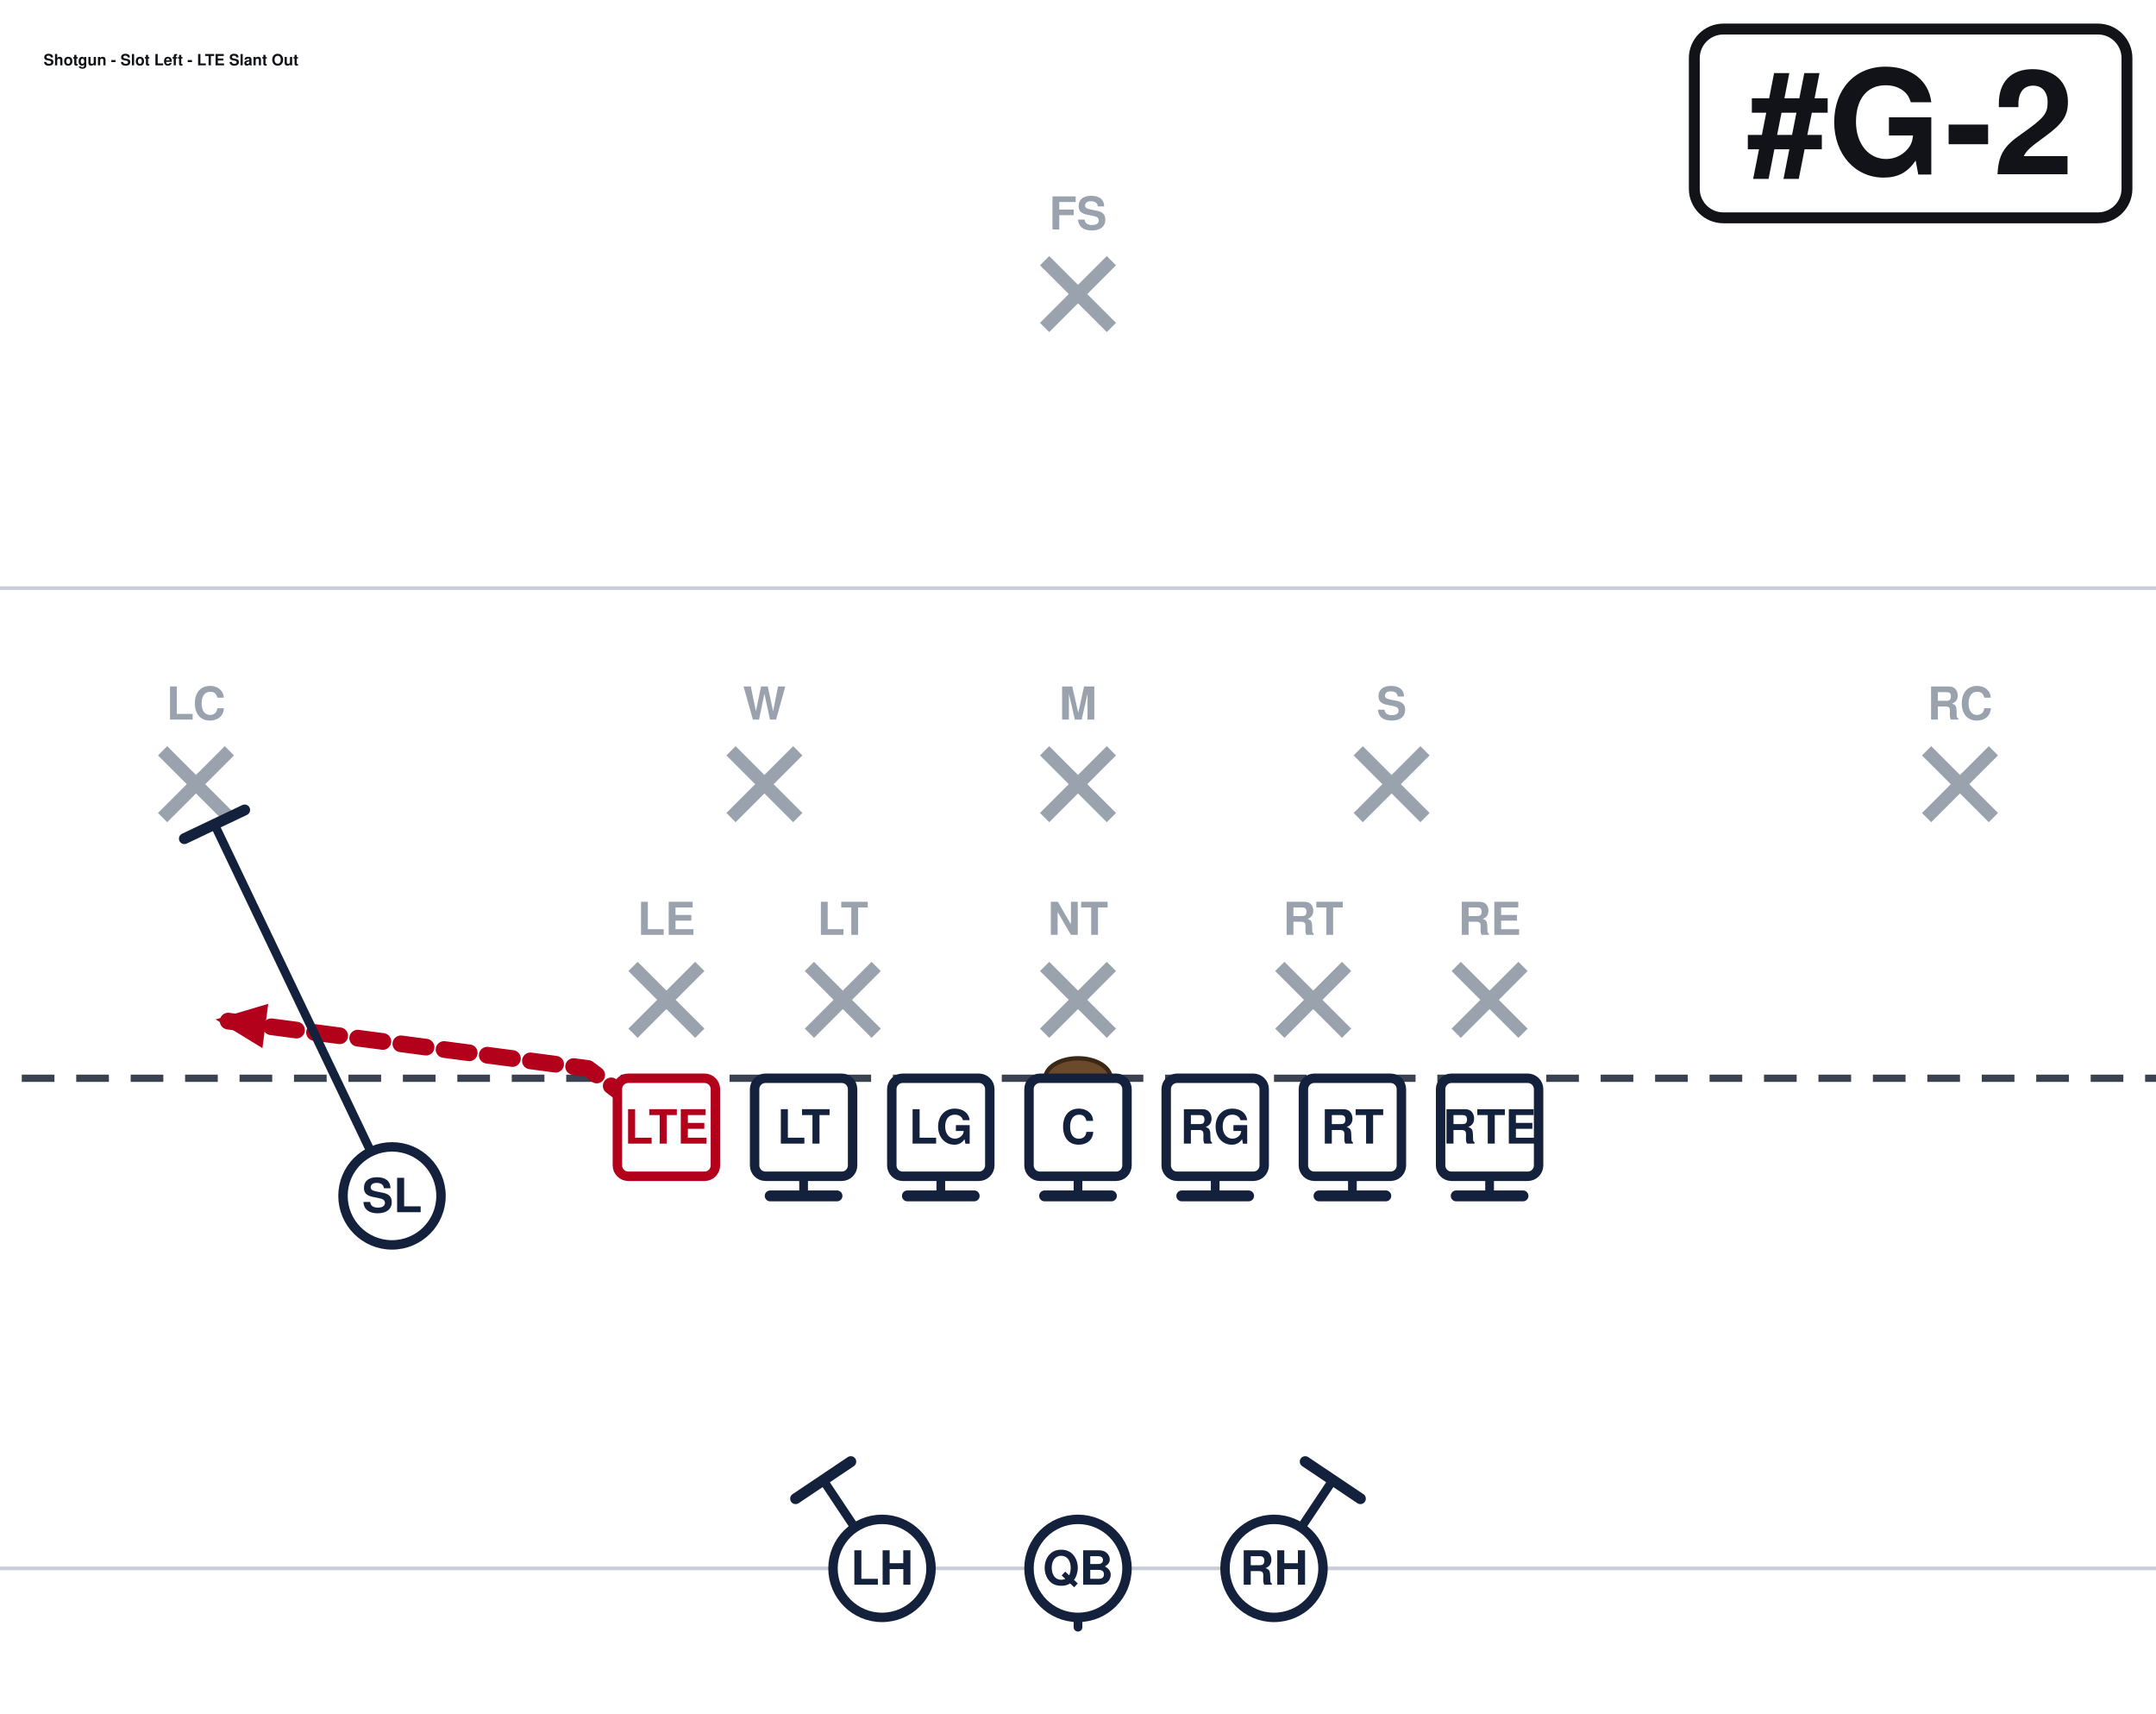
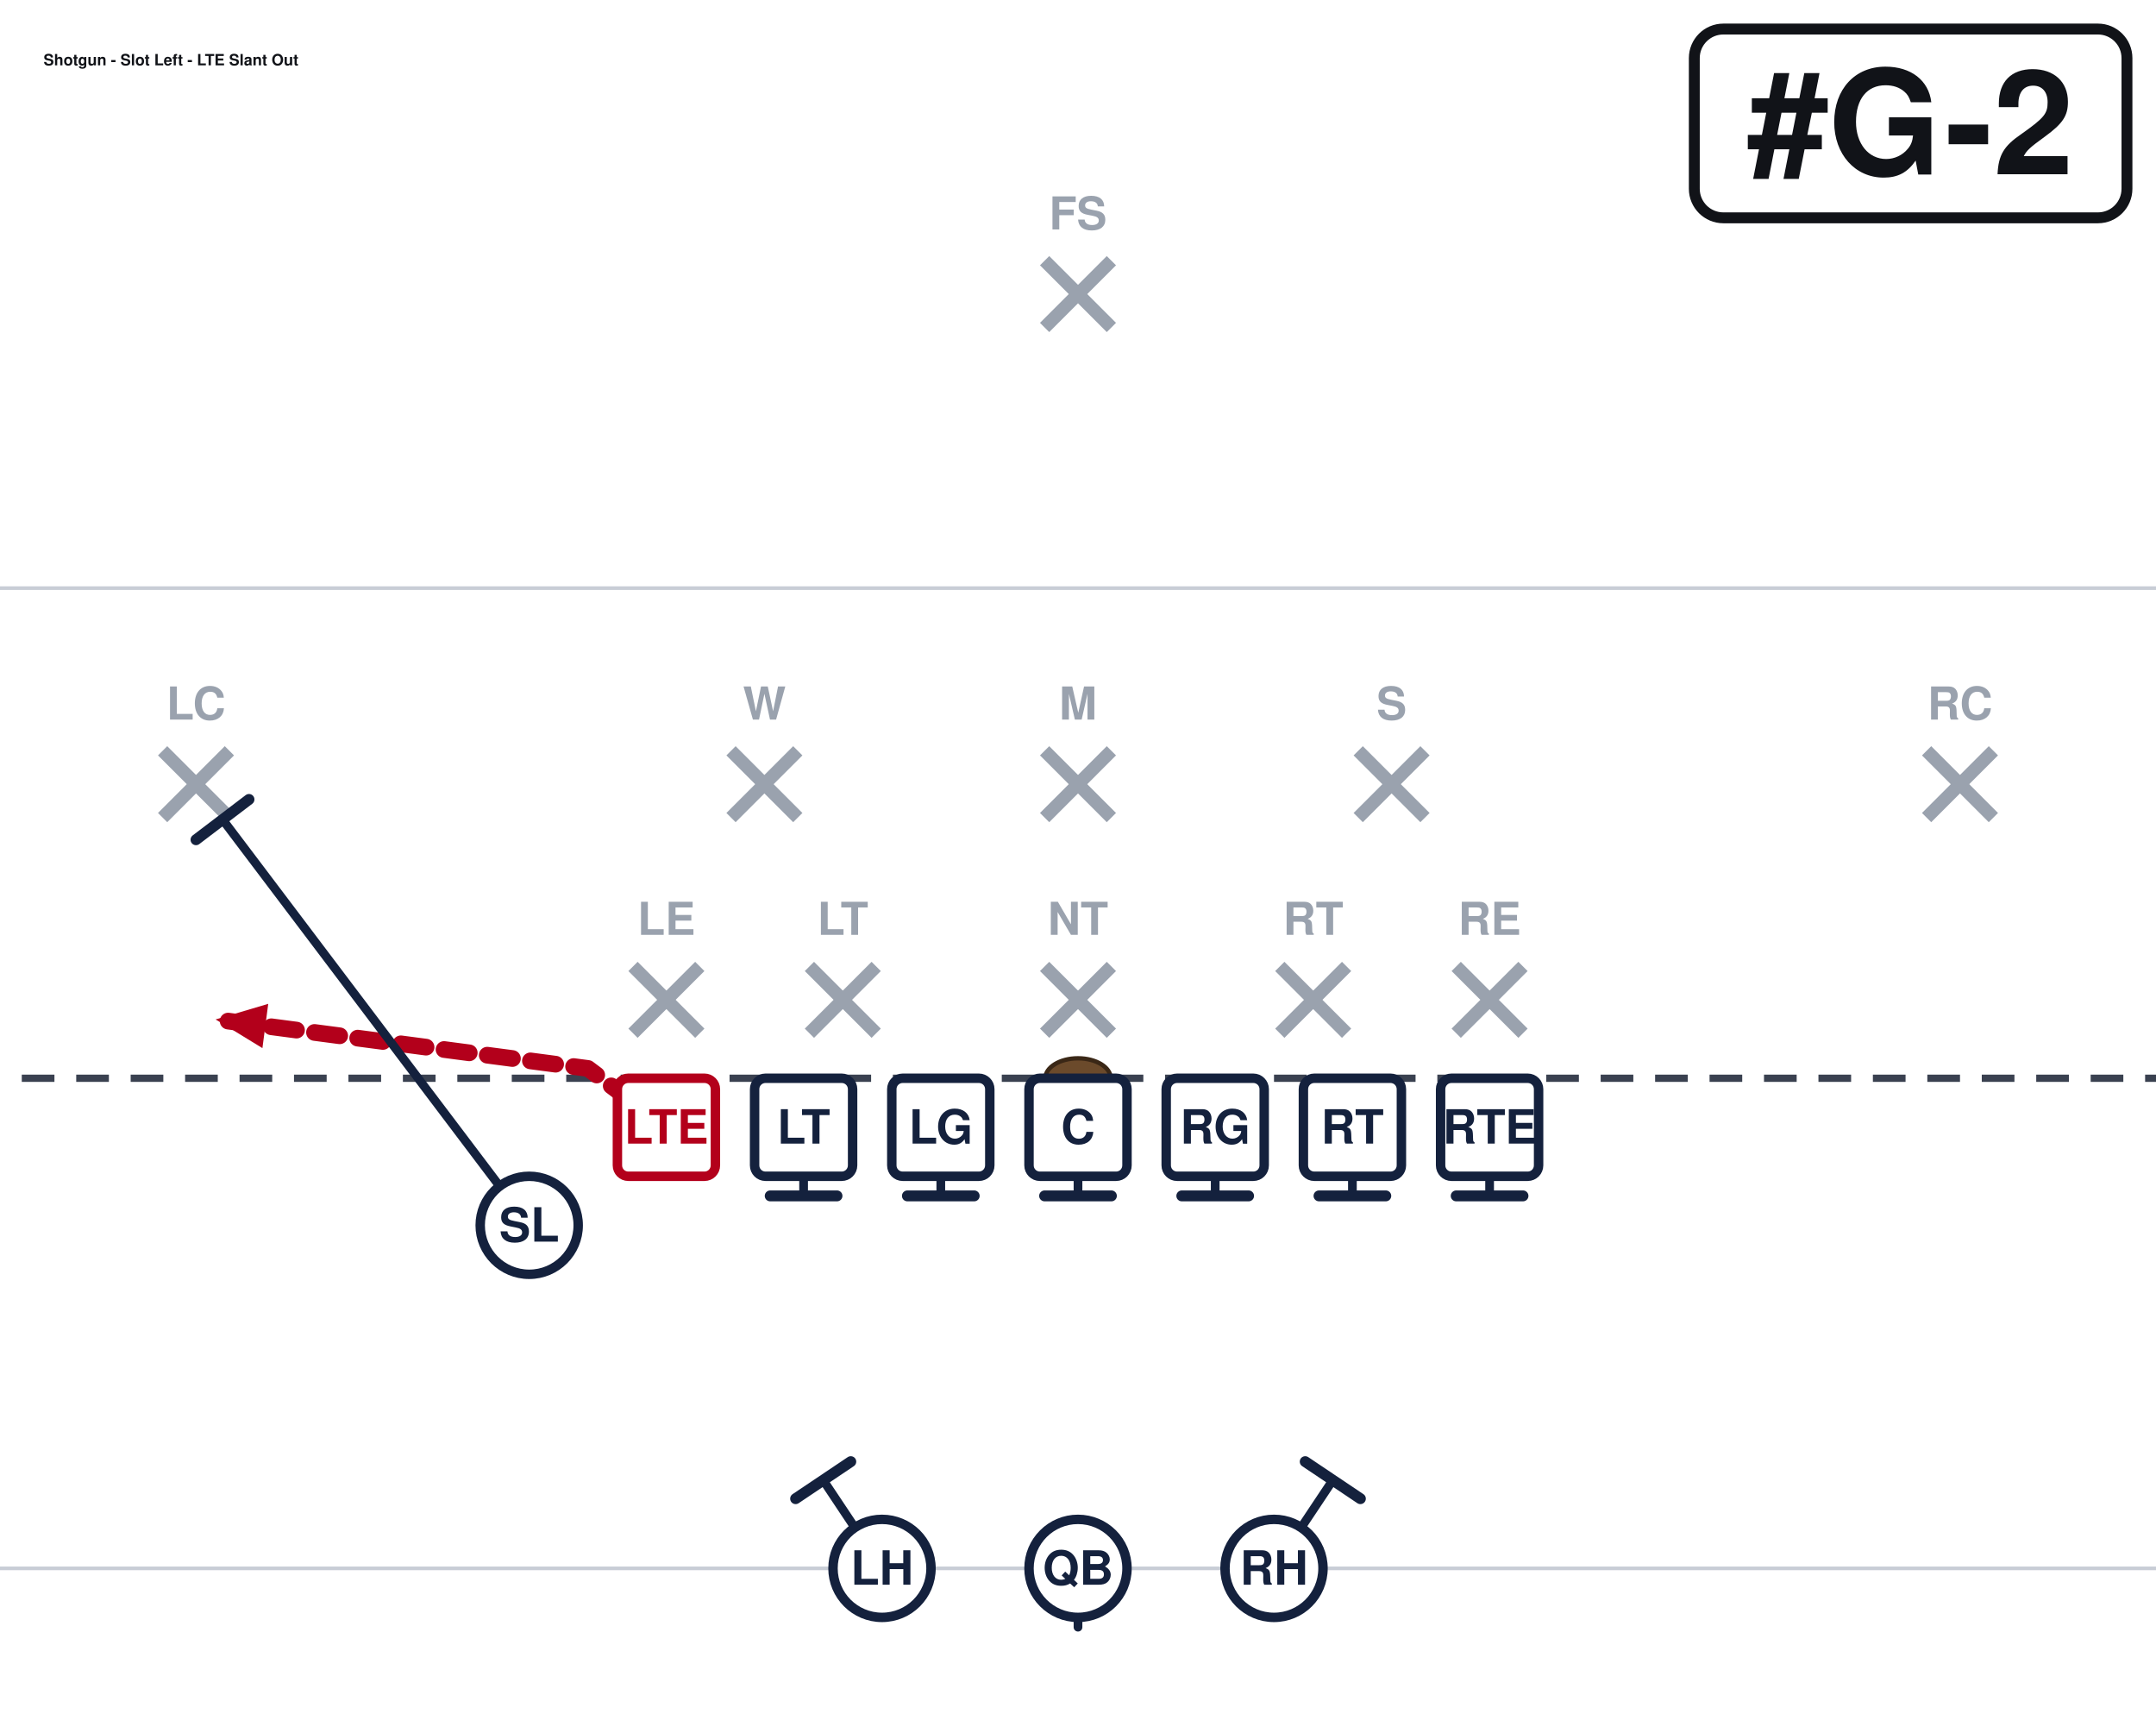
<svg xmlns="http://www.w3.org/2000/svg" width="594" height="472" viewBox="54 27 594 472" font-family="Segoe UI, Helvetica, Arial, sans-serif" role="img">
  <rect x="0" y="0" width="702" height="513" fill="#ffffff" />
  <line x1="0" y1="459.0" x2="702" y2="459.0" stroke="#c8cdd6" stroke-width="1" />
  <line x1="0" y1="189.0" x2="702" y2="189.0" stroke="#c8cdd6" stroke-width="1" />
  <line x1="0" y1="324.0" x2="702" y2="324.0" stroke="#3a4150" stroke-width="2" stroke-dasharray="9 6" />
  <ellipse cx="351.0" cy="324.0" rx="9" ry="5.5" fill="#6b4a2b" stroke="#3a2716" stroke-width="1.2" />
  <line x1="228.4" y1="293.2" x2="246.8" y2="311.6" stroke="#9aa2ae" stroke-width="3.6" />
  <line x1="246.8" y1="293.2" x2="228.4" y2="311.6" stroke="#9aa2ae" stroke-width="3.6" />
  <text x="237.6" y="284.5" text-anchor="middle" font-size="12.5" fill="#9aa2ae" font-weight="600">LE</text>
  <line x1="277.0" y1="293.2" x2="295.4" y2="311.6" stroke="#9aa2ae" stroke-width="3.6" />
  <line x1="295.4" y1="293.2" x2="277.0" y2="311.6" stroke="#9aa2ae" stroke-width="3.6" />
  <text x="286.2" y="284.5" text-anchor="middle" font-size="12.5" fill="#9aa2ae" font-weight="600">LT</text>
  <line x1="341.8" y1="293.2" x2="360.2" y2="311.6" stroke="#9aa2ae" stroke-width="3.6" />
  <line x1="360.2" y1="293.2" x2="341.8" y2="311.6" stroke="#9aa2ae" stroke-width="3.6" />
  <text x="351.0" y="284.5" text-anchor="middle" font-size="12.5" fill="#9aa2ae" font-weight="600">NT</text>
  <line x1="406.6" y1="293.2" x2="425.0" y2="311.6" stroke="#9aa2ae" stroke-width="3.6" />
  <line x1="425.0" y1="293.2" x2="406.6" y2="311.6" stroke="#9aa2ae" stroke-width="3.6" />
  <text x="415.8" y="284.5" text-anchor="middle" font-size="12.5" fill="#9aa2ae" font-weight="600">RT</text>
  <line x1="455.2" y1="293.2" x2="473.6" y2="311.6" stroke="#9aa2ae" stroke-width="3.6" />
  <line x1="473.6" y1="293.2" x2="455.2" y2="311.6" stroke="#9aa2ae" stroke-width="3.6" />
  <text x="464.4" y="284.5" text-anchor="middle" font-size="12.5" fill="#9aa2ae" font-weight="600">RE</text>
  <line x1="255.4" y1="233.8" x2="273.8" y2="252.2" stroke="#9aa2ae" stroke-width="3.6" />
  <line x1="273.8" y1="233.8" x2="255.4" y2="252.2" stroke="#9aa2ae" stroke-width="3.6" />
  <text x="264.6" y="225.2" text-anchor="middle" font-size="12.5" fill="#9aa2ae" font-weight="600">W</text>
  <line x1="341.8" y1="233.8" x2="360.2" y2="252.2" stroke="#9aa2ae" stroke-width="3.6" />
  <line x1="360.2" y1="233.8" x2="341.8" y2="252.2" stroke="#9aa2ae" stroke-width="3.6" />
  <text x="351.0" y="225.2" text-anchor="middle" font-size="12.5" fill="#9aa2ae" font-weight="600">M</text>
  <line x1="428.2" y1="233.8" x2="446.6" y2="252.2" stroke="#9aa2ae" stroke-width="3.6" />
  <line x1="446.6" y1="233.8" x2="428.2" y2="252.2" stroke="#9aa2ae" stroke-width="3.6" />
  <text x="437.4" y="225.2" text-anchor="middle" font-size="12.5" fill="#9aa2ae" font-weight="600">S</text>
  <line x1="98.8" y1="233.8" x2="117.2" y2="252.2" stroke="#9aa2ae" stroke-width="3.6" />
  <line x1="117.2" y1="233.8" x2="98.8" y2="252.2" stroke="#9aa2ae" stroke-width="3.6" />
  <text x="108.0" y="225.2" text-anchor="middle" font-size="12.5" fill="#9aa2ae" font-weight="600">LC</text>
  <line x1="584.8" y1="233.8" x2="603.2" y2="252.2" stroke="#9aa2ae" stroke-width="3.6" />
  <line x1="603.2" y1="233.8" x2="584.8" y2="252.2" stroke="#9aa2ae" stroke-width="3.6" />
  <text x="594.0" y="225.2" text-anchor="middle" font-size="12.5" fill="#9aa2ae" font-weight="600">RC</text>
  <line x1="341.8" y1="98.8" x2="360.2" y2="117.2" stroke="#9aa2ae" stroke-width="3.6" />
  <line x1="360.2" y1="98.8" x2="341.8" y2="117.2" stroke="#9aa2ae" stroke-width="3.6" />
  <text x="351.0" y="90.2" text-anchor="middle" font-size="12.5" fill="#9aa2ae" font-weight="600">FS</text>
  <path d="M464.4,337.5 L464.4,356.4" fill="none" stroke="#14213d" stroke-width="2.4" stroke-linecap="round" stroke-linejoin="round" />
  <line x1="473.6" y1="356.4" x2="455.2" y2="356.4" stroke="#14213d" stroke-width="3.0" stroke-linecap="round" />
  <path d="M426.6,337.5 L426.6,356.4" fill="none" stroke="#14213d" stroke-width="2.4" stroke-linecap="round" stroke-linejoin="round" />
  <line x1="435.8" y1="356.4" x2="417.4" y2="356.4" stroke="#14213d" stroke-width="3.0" stroke-linecap="round" />
  <path d="M388.8,337.5 L388.8,356.4" fill="none" stroke="#14213d" stroke-width="2.4" stroke-linecap="round" stroke-linejoin="round" />
  <line x1="398.0" y1="356.4" x2="379.6" y2="356.4" stroke="#14213d" stroke-width="3.0" stroke-linecap="round" />
  <path d="M351.0,337.5 L351.0,356.4" fill="none" stroke="#14213d" stroke-width="2.4" stroke-linecap="round" stroke-linejoin="round" />
  <line x1="360.2" y1="356.4" x2="341.8" y2="356.4" stroke="#14213d" stroke-width="3.0" stroke-linecap="round" />
  <path d="M313.2,337.5 L313.2,356.4" fill="none" stroke="#14213d" stroke-width="2.4" stroke-linecap="round" stroke-linejoin="round" />
  <line x1="322.4" y1="356.4" x2="304.0" y2="356.4" stroke="#14213d" stroke-width="3.0" stroke-linecap="round" />
  <path d="M275.4,337.5 L275.4,356.4" fill="none" stroke="#14213d" stroke-width="2.4" stroke-linecap="round" stroke-linejoin="round" />
  <line x1="284.6" y1="356.4" x2="266.2" y2="356.4" stroke="#14213d" stroke-width="3.0" stroke-linecap="round" />
  <path d="M237.6,337.5 L216.0,321.3 L113.4,307.8" fill="none" stroke="#b3001b" stroke-width="4.6" stroke-linecap="round" stroke-linejoin="round" stroke-dasharray="7 5" />
  <polygon points="113.4,307.8 127.9,303.5 126.3,315.7" fill="#b3001b" />
-   <path d="M162.0,356.4 L113.1,254.1" fill="none" stroke="#14213d" stroke-width="2.4" stroke-linecap="round" stroke-linejoin="round" />
-   <line x1="104.8" y1="258.0" x2="121.4" y2="250.1" stroke="#14213d" stroke-width="3.0" stroke-linecap="round" />
+   <path d="M199.8,364.5 L115.3,252.7" fill="none" stroke="#14213d" stroke-width="2.4" stroke-linecap="round" stroke-linejoin="round" />
+   <line x1="108.0" y1="258.3" x2="122.6" y2="247.2" stroke="#14213d" stroke-width="3.0" stroke-linecap="round" />
  <path d="M351.0,459.0 L351.0,475.2" fill="none" stroke="#14213d" stroke-width="2.4" stroke-linecap="round" stroke-linejoin="round" stroke-dasharray="7 5" />
  <polygon points="351.0,475.2 346.4,464.8 355.6,464.8" fill="#14213d" />
  <path d="M405.0,459.0 L421.2,434.7" fill="none" stroke="#14213d" stroke-width="2.4" stroke-linecap="round" stroke-linejoin="round" />
  <line x1="413.6" y1="429.6" x2="428.8" y2="439.8" stroke="#14213d" stroke-width="3.0" stroke-linecap="round" />
  <path d="M297.0,459.0 L280.8,434.7" fill="none" stroke="#14213d" stroke-width="2.4" stroke-linecap="round" stroke-linejoin="round" />
  <line x1="273.2" y1="439.8" x2="288.4" y2="429.6" stroke="#14213d" stroke-width="3.0" stroke-linecap="round" />
  <rect x="224.1" y="324.0" width="27.0" height="27.0" rx="3" fill="#ffffff" stroke="#b3001b" stroke-width="2.6" />
  <text x="237.6" y="342.0" text-anchor="middle" font-size="13" font-weight="700" fill="#b3001b">LTE</text>
  <rect x="261.9" y="324.0" width="27.0" height="27.0" rx="3" fill="#ffffff" stroke="#14213d" stroke-width="2.6" />
  <text x="275.4" y="342.0" text-anchor="middle" font-size="13" font-weight="700" fill="#14213d">LT</text>
  <rect x="299.7" y="324.0" width="27.0" height="27.0" rx="3" fill="#ffffff" stroke="#14213d" stroke-width="2.6" />
  <text x="313.2" y="342.0" text-anchor="middle" font-size="13" font-weight="700" fill="#14213d">LG</text>
  <rect x="337.5" y="324.0" width="27.0" height="27.0" rx="3" fill="#ffffff" stroke="#14213d" stroke-width="2.6" />
  <text x="351.0" y="342.0" text-anchor="middle" font-size="13" font-weight="700" fill="#14213d">C</text>
  <rect x="375.3" y="324.0" width="27.0" height="27.0" rx="3" fill="#ffffff" stroke="#14213d" stroke-width="2.6" />
  <text x="388.8" y="342.0" text-anchor="middle" font-size="13" font-weight="700" fill="#14213d">RG</text>
  <rect x="413.1" y="324.0" width="27.0" height="27.0" rx="3" fill="#ffffff" stroke="#14213d" stroke-width="2.6" />
  <text x="426.6" y="342.0" text-anchor="middle" font-size="13" font-weight="700" fill="#14213d">RT</text>
  <rect x="450.9" y="324.0" width="27.0" height="27.0" rx="3" fill="#ffffff" stroke="#14213d" stroke-width="2.6" />
  <text x="464.4" y="342.0" text-anchor="middle" font-size="13" font-weight="700" fill="#14213d">RTE</text>
-   <circle cx="162.0" cy="356.4" r="13.5" fill="#ffffff" stroke="#14213d" stroke-width="2.6" />
-   <text x="162.0" y="360.9" text-anchor="middle" font-size="13" font-weight="700" fill="#14213d">SL</text>
+   <circle cx="199.8" cy="364.5" r="13.5" fill="#ffffff" stroke="#14213d" stroke-width="2.6" />
+   <text x="199.8" y="369.0" text-anchor="middle" font-size="13" font-weight="700" fill="#14213d">SL</text>
  <circle cx="351.0" cy="459.0" r="13.5" fill="#ffffff" stroke="#14213d" stroke-width="2.6" />
  <text x="351.0" y="463.5" text-anchor="middle" font-size="13" font-weight="700" fill="#14213d">QB</text>
  <circle cx="297.0" cy="459.0" r="13.5" fill="#ffffff" stroke="#14213d" stroke-width="2.6" />
  <text x="297.0" y="463.5" text-anchor="middle" font-size="13" font-weight="700" fill="#14213d">LH</text>
  <circle cx="405.0" cy="459.0" r="13.5" fill="#ffffff" stroke="#14213d" stroke-width="2.6" />
  <text x="405.0" y="463.5" text-anchor="middle" font-size="13" font-weight="700" fill="#14213d">RH</text>
  <rect x="520.8" y="35.0" width="119.2" height="52.0" rx="8" fill="#ffffff" stroke="#111318" stroke-width="3" />
  <text x="580.4" y="75.0" text-anchor="middle" font-size="40" font-weight="800" fill="#111318">#G-2</text>
  <text x="66.0" y="45.0" font-size="4.3" font-weight="700" fill="#111318">Shotgun - Slot Left - LTE Slant Out</text>
</svg>
